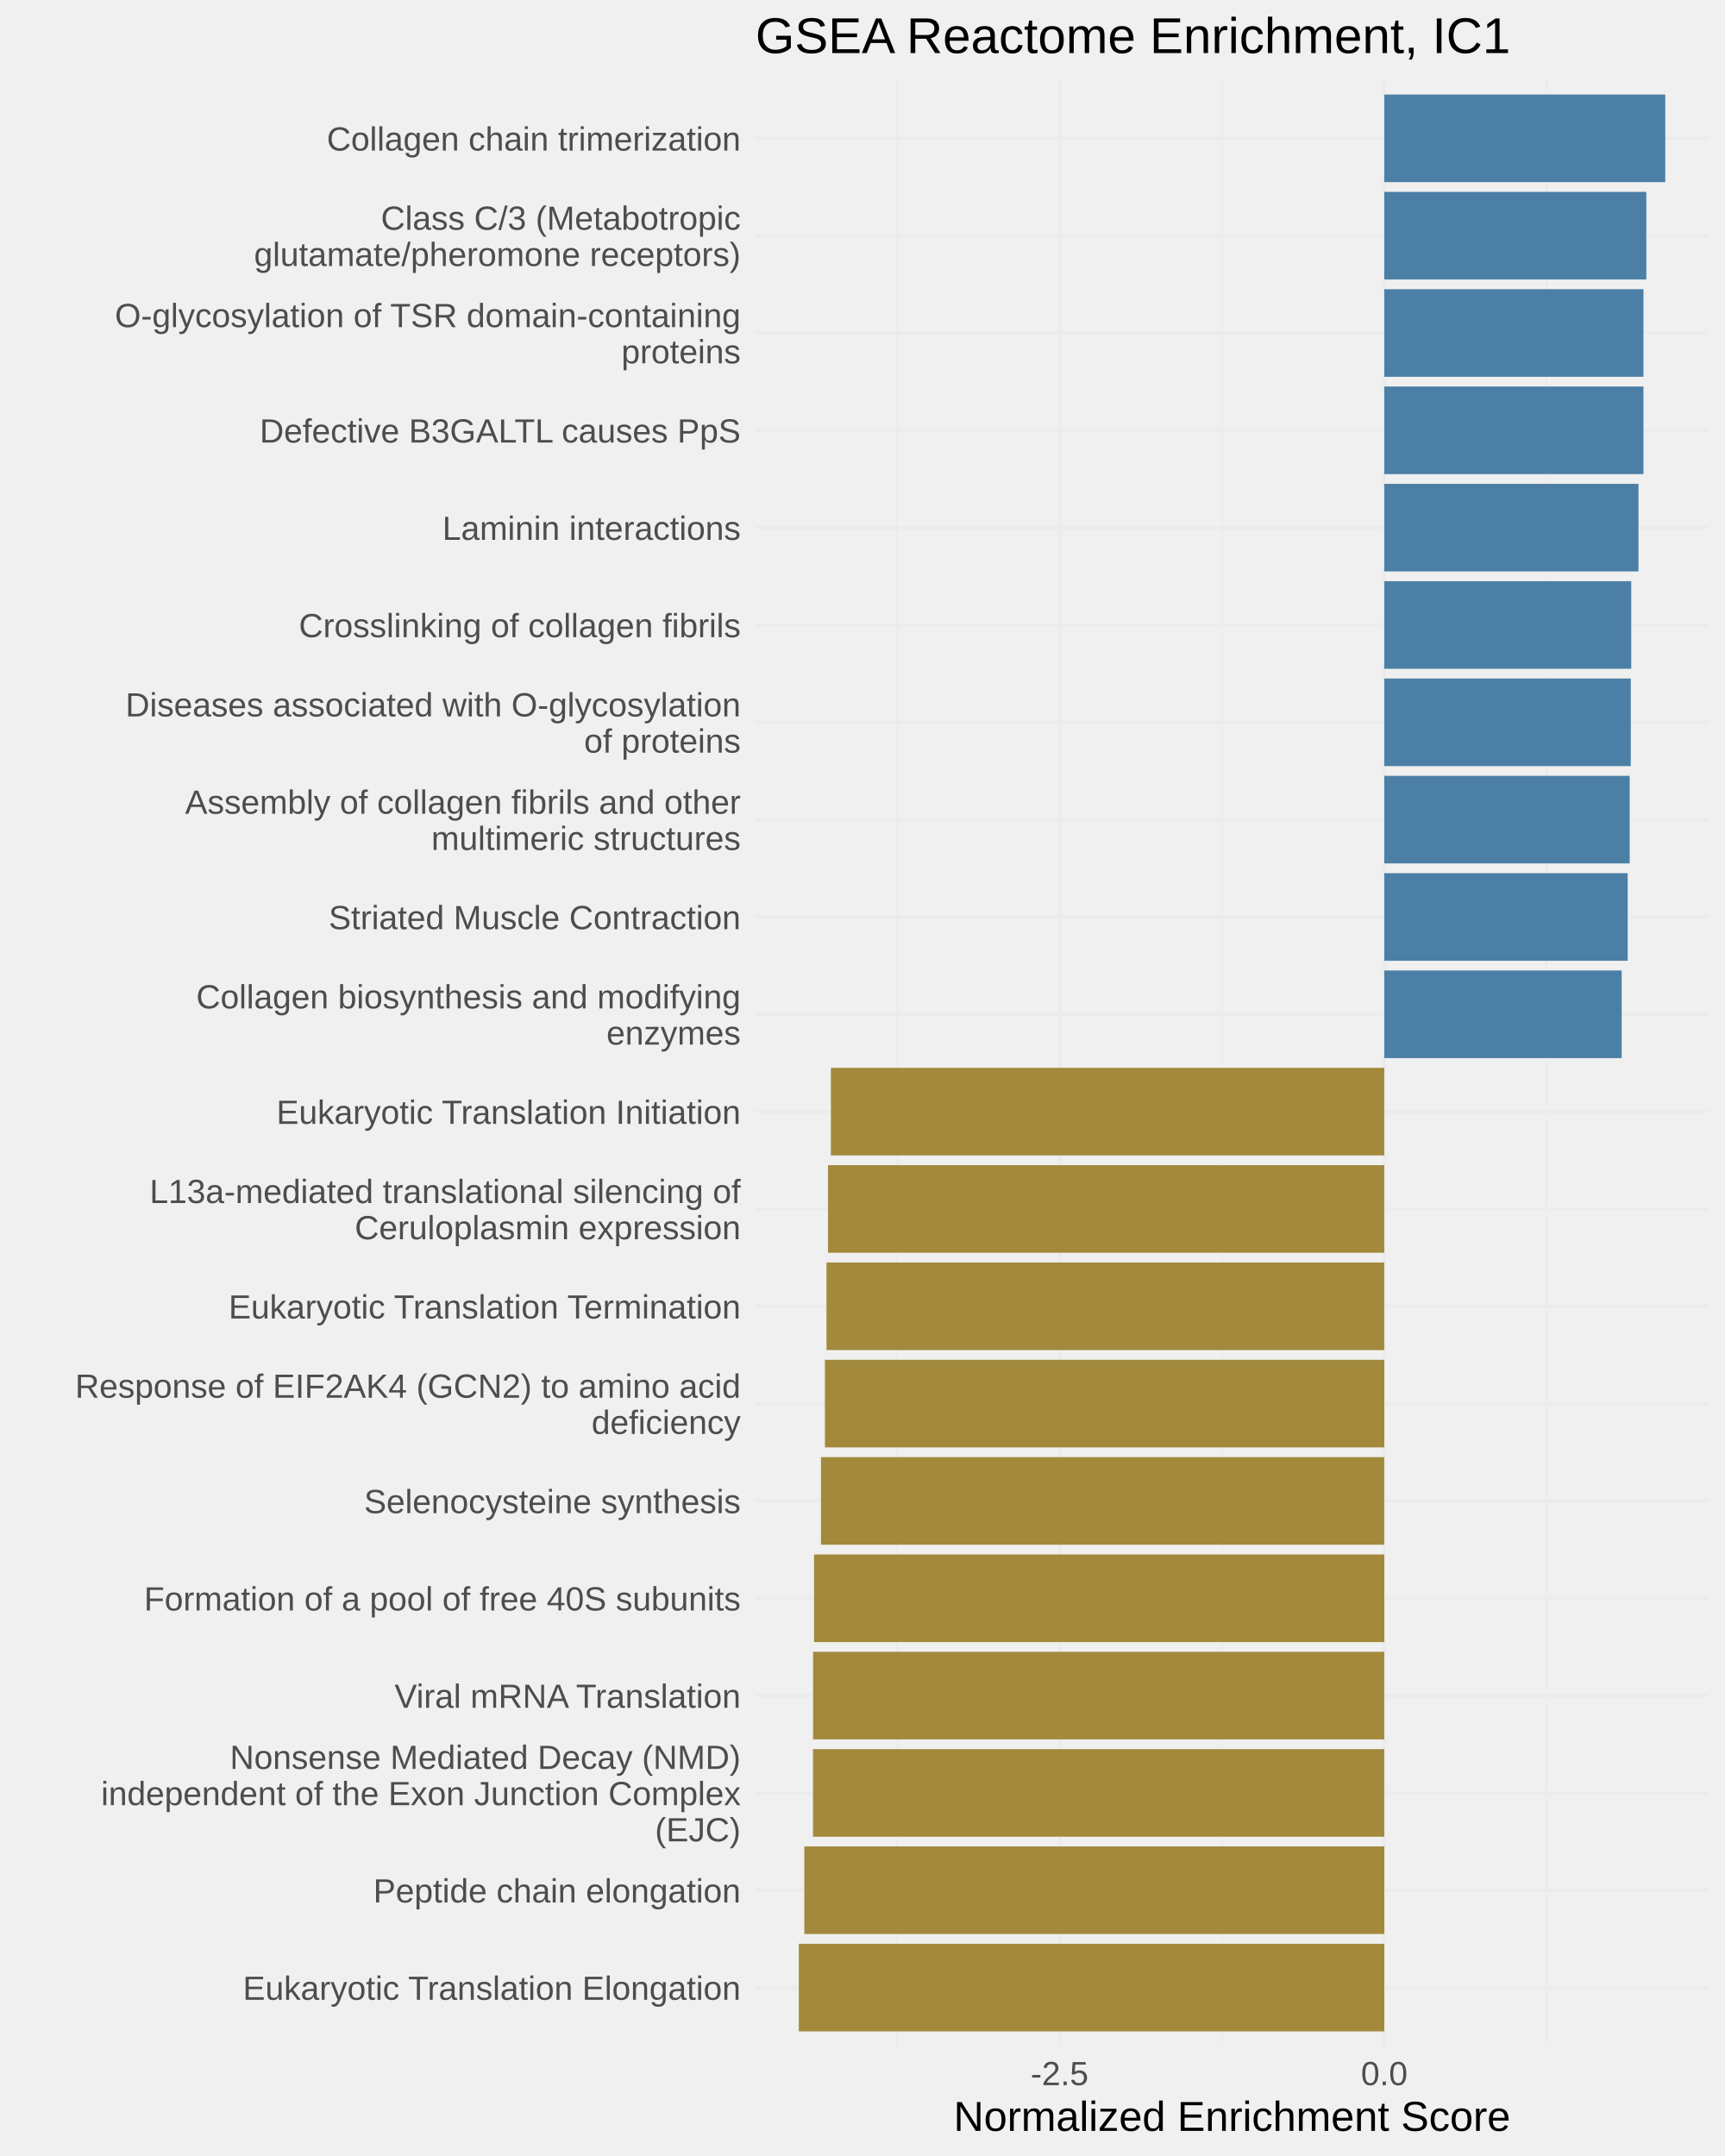
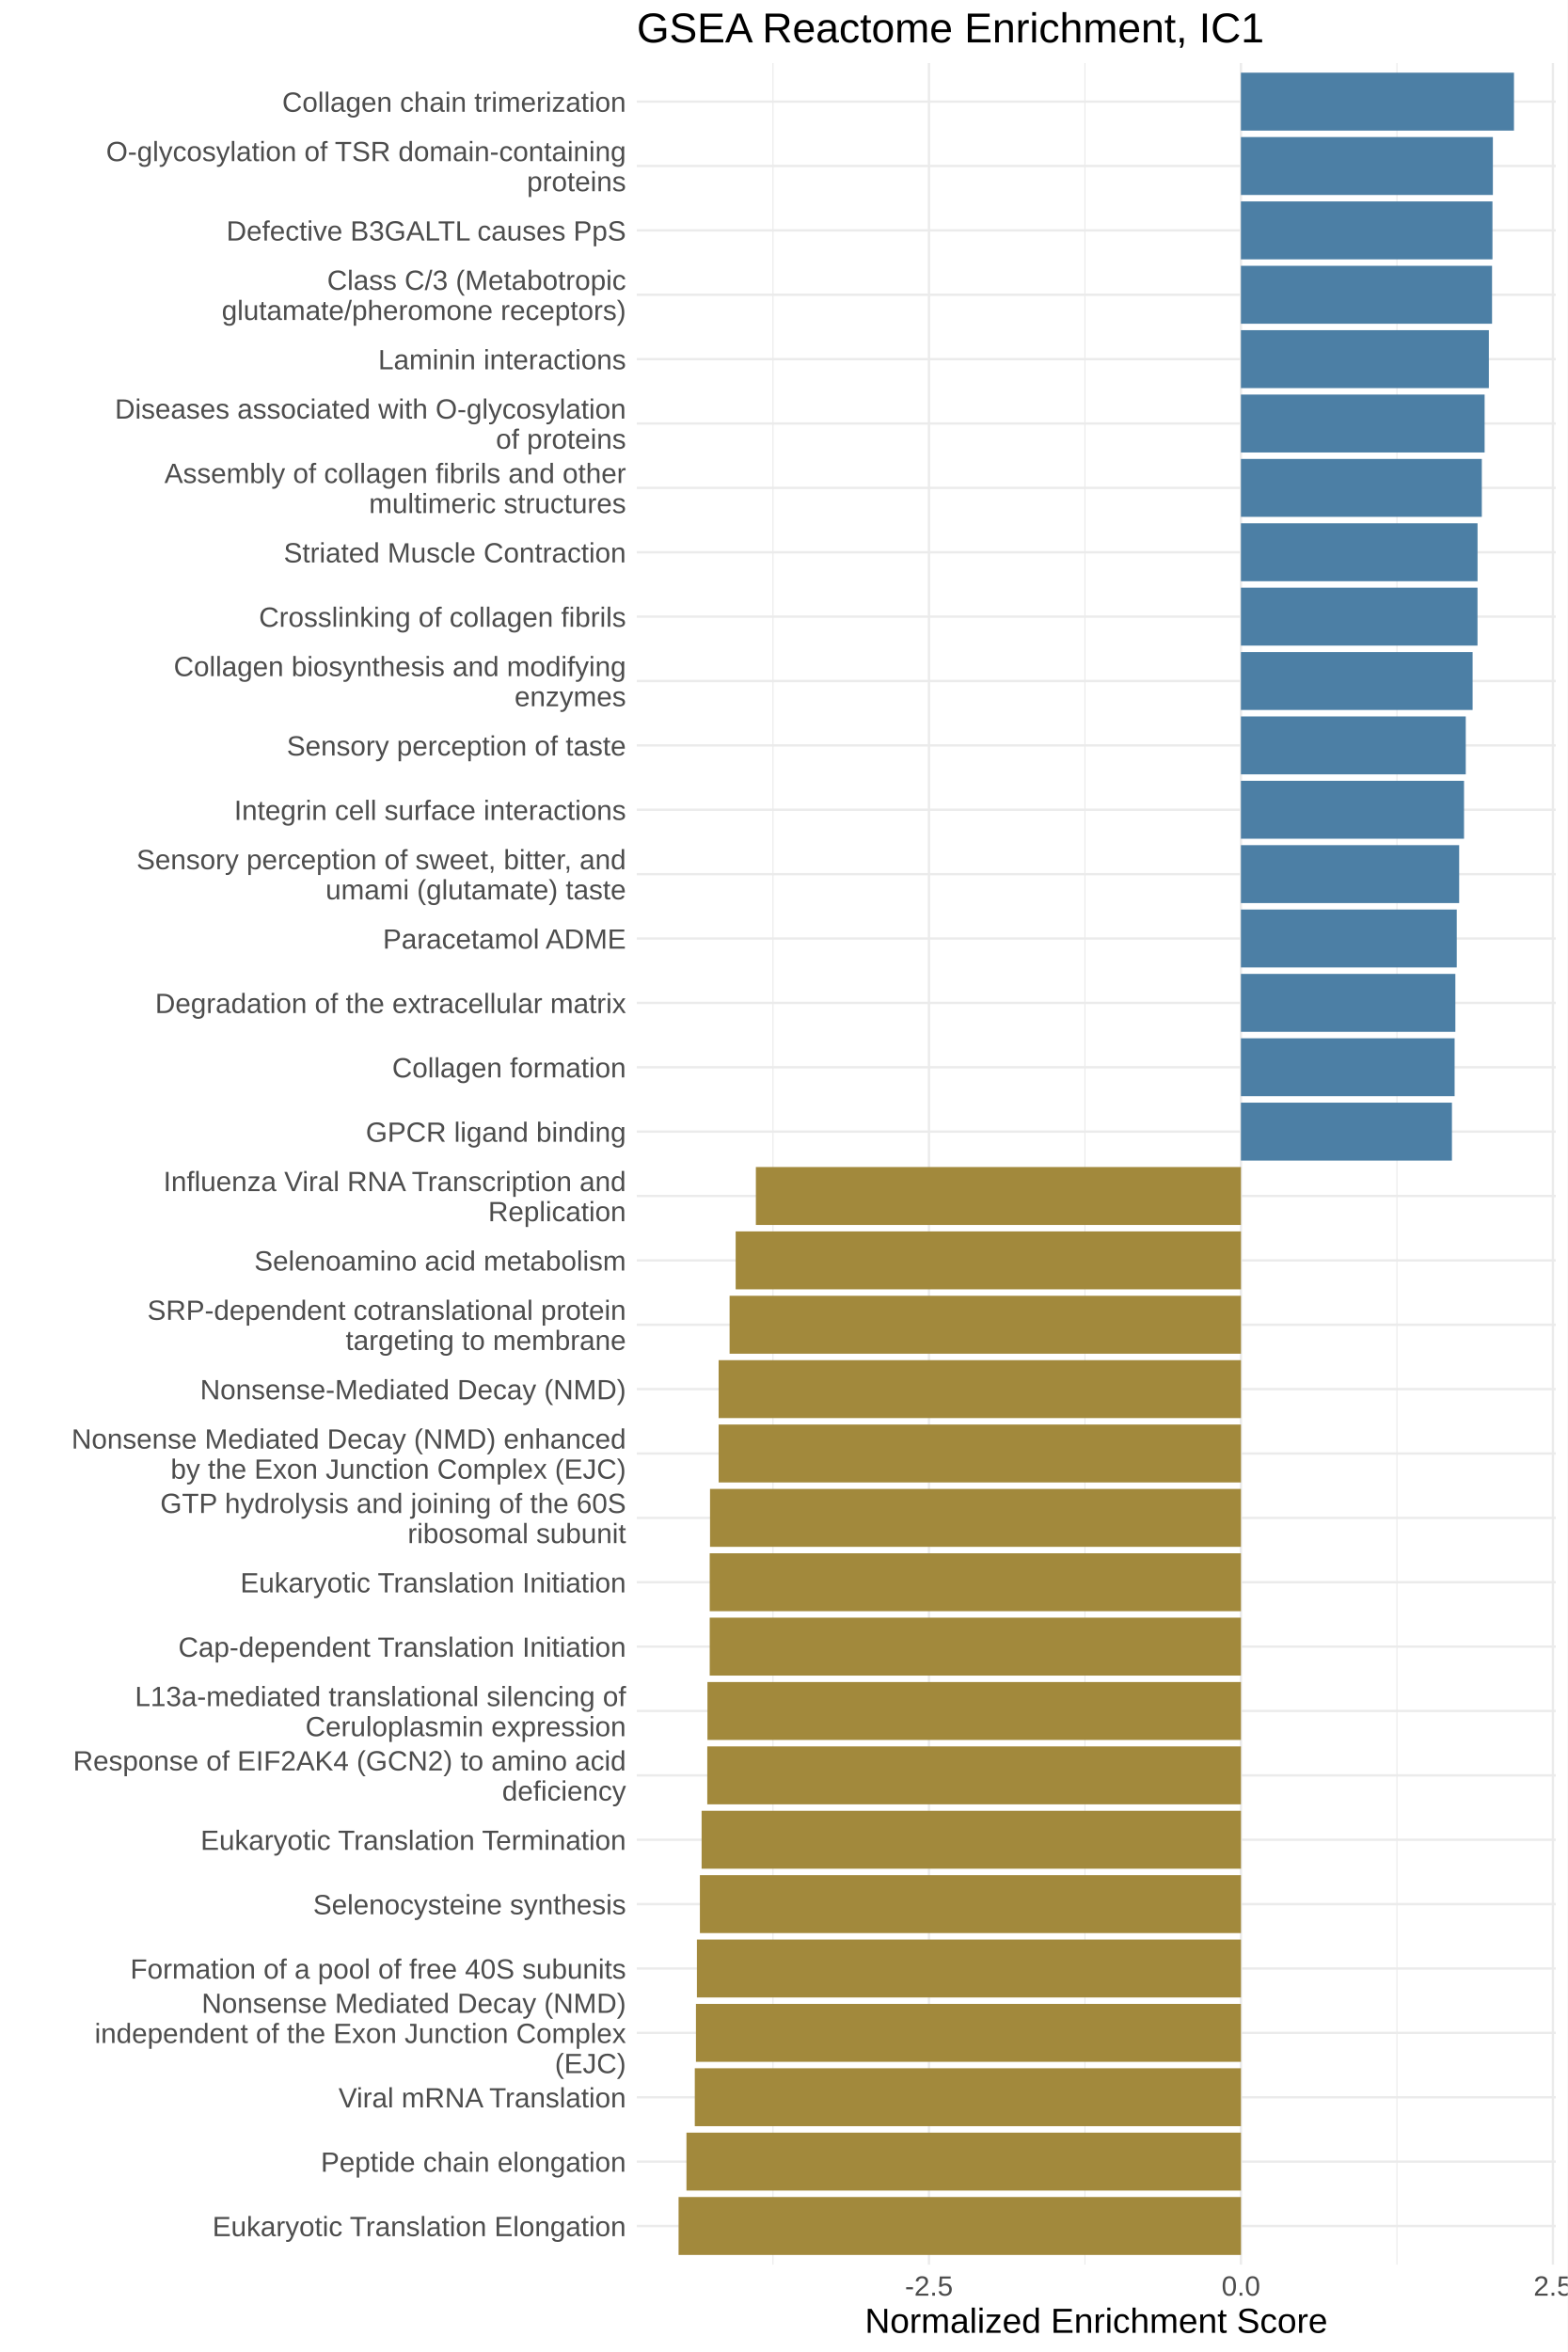
- <svg xmlns="http://www.w3.org/2000/svg" class="svglite" width="576.00pt" height="720.00pt" viewBox="0 0 576.00 720.00">
+ <svg xmlns="http://www.w3.org/2000/svg" class="svglite" width="720.00pt" height="1080.00pt" viewBox="0 0 720.00 1080.00">
  <defs>
    <style type="text/css">
    .svglite line, .svglite polyline, .svglite polygon, .svglite path, .svglite rect, .svglite circle {
      fill: none;
      stroke: #000000;
      stroke-linecap: round;
      stroke-linejoin: round;
      stroke-miterlimit: 10.00;
    }
    .svglite text {
      white-space: pre;
    }
  </style>
  </defs>
-   <rect width="100%" height="100%" style="stroke: none; fill: none;" />
+   <rect width="100%" height="100%" style="stroke: none; fill: #FFFFFF;" />
  <defs>
-     <clipPath id="cpMC4wMHw1NzYuMDB8MC4wMHw3MjAuMDA=">
-       <rect x="0.00" y="0.00" width="576.00" height="720.00" />
+     <clipPath id="cpMC4wMHw3MjAuMDB8MC4wMHwxMDgwLjAw">
+       <rect x="0.00" y="0.00" width="720.00" height="1080.00" />
    </clipPath>
  </defs>
-   <g clip-path="url(#cpMC4wMHw1NzYuMDB8MC4wMHw3MjAuMDA=)">
+   <g clip-path="url(#cpMC4wMHw3MjAuMDB8MC4wMHwxMDgwLjAw)">
</g>
  <defs>
-     <clipPath id="cpMjUyLjI2fDU3MC41MnwyNi43MHw2ODMuMjU=">
-       <rect x="252.26" y="26.70" width="318.26" height="656.56" />
+     <clipPath id="cpMjkyLjQ2fDcxNC41MnwyOC45NHwxMDM5Ljg3">
+       <rect x="292.46" y="28.94" width="422.06" height="1010.93" />
    </clipPath>
  </defs>
-   <g clip-path="url(#cpMjUyLjI2fDU3MC41MnwyNi43MHw2ODMuMjU=)">
-     <polyline points="299.58,683.25 299.58,26.70 " style="stroke-width: 0.53; stroke: #EBEBEB; stroke-linecap: butt;" />
-     <polyline points="408.01,683.25 408.01,26.70 " style="stroke-width: 0.53; stroke: #EBEBEB; stroke-linecap: butt;" />
-     <polyline points="516.44,683.25 516.44,26.70 " style="stroke-width: 0.53; stroke: #EBEBEB; stroke-linecap: butt;" />
-     <polyline points="252.26,663.75 570.52,663.75 " style="stroke-width: 1.07; stroke: #EBEBEB; stroke-linecap: butt;" />
-     <polyline points="252.26,631.25 570.52,631.25 " style="stroke-width: 1.07; stroke: #EBEBEB; stroke-linecap: butt;" />
-     <polyline points="252.26,598.75 570.52,598.75 " style="stroke-width: 1.07; stroke: #EBEBEB; stroke-linecap: butt;" />
-     <polyline points="252.26,566.24 570.52,566.24 " style="stroke-width: 1.07; stroke: #EBEBEB; stroke-linecap: butt;" />
-     <polyline points="252.26,533.74 570.52,533.74 " style="stroke-width: 1.07; stroke: #EBEBEB; stroke-linecap: butt;" />
-     <polyline points="252.26,501.24 570.52,501.24 " style="stroke-width: 1.07; stroke: #EBEBEB; stroke-linecap: butt;" />
-     <polyline points="252.26,468.74 570.52,468.74 " style="stroke-width: 1.07; stroke: #EBEBEB; stroke-linecap: butt;" />
-     <polyline points="252.26,436.23 570.52,436.23 " style="stroke-width: 1.07; stroke: #EBEBEB; stroke-linecap: butt;" />
-     <polyline points="252.26,403.73 570.52,403.73 " style="stroke-width: 1.07; stroke: #EBEBEB; stroke-linecap: butt;" />
-     <polyline points="252.26,371.23 570.52,371.23 " style="stroke-width: 1.07; stroke: #EBEBEB; stroke-linecap: butt;" />
-     <polyline points="252.26,338.73 570.52,338.73 " style="stroke-width: 1.07; stroke: #EBEBEB; stroke-linecap: butt;" />
-     <polyline points="252.26,306.22 570.52,306.22 " style="stroke-width: 1.07; stroke: #EBEBEB; stroke-linecap: butt;" />
-     <polyline points="252.26,273.72 570.52,273.72 " style="stroke-width: 1.07; stroke: #EBEBEB; stroke-linecap: butt;" />
-     <polyline points="252.26,241.22 570.52,241.22 " style="stroke-width: 1.07; stroke: #EBEBEB; stroke-linecap: butt;" />
-     <polyline points="252.26,208.71 570.52,208.71 " style="stroke-width: 1.07; stroke: #EBEBEB; stroke-linecap: butt;" />
-     <polyline points="252.26,176.21 570.52,176.21 " style="stroke-width: 1.07; stroke: #EBEBEB; stroke-linecap: butt;" />
-     <polyline points="252.26,143.71 570.52,143.71 " style="stroke-width: 1.07; stroke: #EBEBEB; stroke-linecap: butt;" />
-     <polyline points="252.26,111.21 570.52,111.21 " style="stroke-width: 1.07; stroke: #EBEBEB; stroke-linecap: butt;" />
-     <polyline points="252.26,78.70 570.52,78.70 " style="stroke-width: 1.07; stroke: #EBEBEB; stroke-linecap: butt;" />
-     <polyline points="252.26,46.20 570.52,46.20 " style="stroke-width: 1.07; stroke: #EBEBEB; stroke-linecap: butt;" />
-     <polyline points="353.80,683.25 353.80,26.70 " style="stroke-width: 1.07; stroke: #EBEBEB; stroke-linecap: butt;" />
-     <polyline points="462.23,683.25 462.23,26.70 " style="stroke-width: 1.07; stroke: #EBEBEB; stroke-linecap: butt;" />
-     <rect x="462.23" y="31.57" width="93.83" height="29.25" style="stroke-width: 1.07; stroke: none; stroke-linecap: butt; stroke-linejoin: miter; fill: #4C7FA5;" />
-     <rect x="462.23" y="64.08" width="87.50" height="29.25" style="stroke-width: 1.07; stroke: none; stroke-linecap: butt; stroke-linejoin: miter; fill: #4C7FA5;" />
-     <rect x="462.23" y="96.58" width="86.54" height="29.25" style="stroke-width: 1.07; stroke: none; stroke-linecap: butt; stroke-linejoin: miter; fill: #4C7FA5;" />
-     <rect x="462.23" y="129.08" width="86.54" height="29.25" style="stroke-width: 1.07; stroke: none; stroke-linecap: butt; stroke-linejoin: miter; fill: #4C7FA5;" />
-     <rect x="462.23" y="161.58" width="84.88" height="29.25" style="stroke-width: 1.07; stroke: none; stroke-linecap: butt; stroke-linejoin: miter; fill: #4C7FA5;" />
-     <rect x="462.23" y="194.09" width="82.46" height="29.25" style="stroke-width: 1.07; stroke: none; stroke-linecap: butt; stroke-linejoin: miter; fill: #4C7FA5;" />
-     <rect x="462.23" y="226.59" width="82.31" height="29.25" style="stroke-width: 1.07; stroke: none; stroke-linecap: butt; stroke-linejoin: miter; fill: #4C7FA5;" />
-     <rect x="462.23" y="259.09" width="81.94" height="29.25" style="stroke-width: 1.07; stroke: none; stroke-linecap: butt; stroke-linejoin: miter; fill: #4C7FA5;" />
-     <rect x="462.23" y="291.60" width="81.28" height="29.25" style="stroke-width: 1.07; stroke: none; stroke-linecap: butt; stroke-linejoin: miter; fill: #4C7FA5;" />
-     <rect x="462.23" y="324.10" width="79.27" height="29.25" style="stroke-width: 1.07; stroke: none; stroke-linecap: butt; stroke-linejoin: miter; fill: #4C7FA5;" />
-     <rect x="266.73" y="649.13" width="195.50" height="29.25" style="stroke-width: 1.07; stroke: none; stroke-linecap: butt; stroke-linejoin: miter; fill: #A2893C;" />
-     <rect x="268.58" y="616.62" width="193.65" height="29.25" style="stroke-width: 1.07; stroke: none; stroke-linecap: butt; stroke-linejoin: miter; fill: #A2893C;" />
-     <rect x="271.47" y="584.12" width="190.75" height="29.25" style="stroke-width: 1.07; stroke: none; stroke-linecap: butt; stroke-linejoin: miter; fill: #A2893C;" />
-     <rect x="271.49" y="551.62" width="190.73" height="29.25" style="stroke-width: 1.07; stroke: none; stroke-linecap: butt; stroke-linejoin: miter; fill: #A2893C;" />
-     <rect x="271.82" y="519.12" width="190.41" height="29.25" style="stroke-width: 1.07; stroke: none; stroke-linecap: butt; stroke-linejoin: miter; fill: #A2893C;" />
-     <rect x="274.13" y="486.61" width="188.09" height="29.25" style="stroke-width: 1.07; stroke: none; stroke-linecap: butt; stroke-linejoin: miter; fill: #A2893C;" />
-     <rect x="275.45" y="454.11" width="186.78" height="29.25" style="stroke-width: 1.07; stroke: none; stroke-linecap: butt; stroke-linejoin: miter; fill: #A2893C;" />
-     <rect x="275.98" y="421.61" width="186.24" height="29.25" style="stroke-width: 1.07; stroke: none; stroke-linecap: butt; stroke-linejoin: miter; fill: #A2893C;" />
-     <rect x="276.49" y="389.10" width="185.73" height="29.25" style="stroke-width: 1.07; stroke: none; stroke-linecap: butt; stroke-linejoin: miter; fill: #A2893C;" />
-     <rect x="277.44" y="356.60" width="184.78" height="29.25" style="stroke-width: 1.07; stroke: none; stroke-linecap: butt; stroke-linejoin: miter; fill: #A2893C;" />
+   <g clip-path="url(#cpMjkyLjQ2fDcxNC41MnwyOC45NHwxMDM5Ljg3)">
+     <polyline points="355.01,1039.87 355.01,28.94 " style="stroke-width: 0.53; stroke: #EBEBEB; stroke-linecap: butt;" />
+     <polyline points="498.29,1039.87 498.29,28.94 " style="stroke-width: 0.53; stroke: #EBEBEB; stroke-linecap: butt;" />
+     <polyline points="641.58,1039.87 641.58,28.94 " style="stroke-width: 0.53; stroke: #EBEBEB; stroke-linecap: butt;" />
+     <polyline points="292.46,1022.14 714.52,1022.14 " style="stroke-width: 1.07; stroke: #EBEBEB; stroke-linecap: butt;" />
+     <polyline points="292.46,992.58 714.52,992.58 " style="stroke-width: 1.07; stroke: #EBEBEB; stroke-linecap: butt;" />
+     <polyline points="292.46,963.02 714.52,963.02 " style="stroke-width: 1.07; stroke: #EBEBEB; stroke-linecap: butt;" />
+     <polyline points="292.46,933.46 714.52,933.46 " style="stroke-width: 1.07; stroke: #EBEBEB; stroke-linecap: butt;" />
+     <polyline points="292.46,903.90 714.52,903.90 " style="stroke-width: 1.07; stroke: #EBEBEB; stroke-linecap: butt;" />
+     <polyline points="292.46,874.34 714.52,874.34 " style="stroke-width: 1.07; stroke: #EBEBEB; stroke-linecap: butt;" />
+     <polyline points="292.46,844.78 714.52,844.78 " style="stroke-width: 1.07; stroke: #EBEBEB; stroke-linecap: butt;" />
+     <polyline points="292.46,815.22 714.52,815.22 " style="stroke-width: 1.07; stroke: #EBEBEB; stroke-linecap: butt;" />
+     <polyline points="292.46,785.66 714.52,785.66 " style="stroke-width: 1.07; stroke: #EBEBEB; stroke-linecap: butt;" />
+     <polyline points="292.46,756.10 714.52,756.10 " style="stroke-width: 1.07; stroke: #EBEBEB; stroke-linecap: butt;" />
+     <polyline points="292.46,726.54 714.52,726.54 " style="stroke-width: 1.07; stroke: #EBEBEB; stroke-linecap: butt;" />
+     <polyline points="292.46,696.98 714.52,696.98 " style="stroke-width: 1.07; stroke: #EBEBEB; stroke-linecap: butt;" />
+     <polyline points="292.46,667.42 714.52,667.42 " style="stroke-width: 1.07; stroke: #EBEBEB; stroke-linecap: butt;" />
+     <polyline points="292.46,637.86 714.52,637.86 " style="stroke-width: 1.07; stroke: #EBEBEB; stroke-linecap: butt;" />
+     <polyline points="292.46,608.30 714.52,608.30 " style="stroke-width: 1.07; stroke: #EBEBEB; stroke-linecap: butt;" />
+     <polyline points="292.46,578.74 714.52,578.74 " style="stroke-width: 1.07; stroke: #EBEBEB; stroke-linecap: butt;" />
+     <polyline points="292.46,549.18 714.52,549.18 " style="stroke-width: 1.07; stroke: #EBEBEB; stroke-linecap: butt;" />
+     <polyline points="292.46,519.62 714.52,519.62 " style="stroke-width: 1.07; stroke: #EBEBEB; stroke-linecap: butt;" />
+     <polyline points="292.46,490.06 714.52,490.06 " style="stroke-width: 1.07; stroke: #EBEBEB; stroke-linecap: butt;" />
+     <polyline points="292.46,460.51 714.52,460.51 " style="stroke-width: 1.07; stroke: #EBEBEB; stroke-linecap: butt;" />
+     <polyline points="292.46,430.95 714.52,430.95 " style="stroke-width: 1.07; stroke: #EBEBEB; stroke-linecap: butt;" />
+     <polyline points="292.46,401.39 714.52,401.39 " style="stroke-width: 1.07; stroke: #EBEBEB; stroke-linecap: butt;" />
+     <polyline points="292.46,371.83 714.52,371.83 " style="stroke-width: 1.07; stroke: #EBEBEB; stroke-linecap: butt;" />
+     <polyline points="292.46,342.27 714.52,342.27 " style="stroke-width: 1.07; stroke: #EBEBEB; stroke-linecap: butt;" />
+     <polyline points="292.46,312.71 714.52,312.71 " style="stroke-width: 1.07; stroke: #EBEBEB; stroke-linecap: butt;" />
+     <polyline points="292.46,283.15 714.52,283.15 " style="stroke-width: 1.07; stroke: #EBEBEB; stroke-linecap: butt;" />
+     <polyline points="292.46,253.59 714.52,253.59 " style="stroke-width: 1.07; stroke: #EBEBEB; stroke-linecap: butt;" />
+     <polyline points="292.46,224.03 714.52,224.03 " style="stroke-width: 1.07; stroke: #EBEBEB; stroke-linecap: butt;" />
+     <polyline points="292.46,194.47 714.52,194.47 " style="stroke-width: 1.07; stroke: #EBEBEB; stroke-linecap: butt;" />
+     <polyline points="292.46,164.91 714.52,164.91 " style="stroke-width: 1.07; stroke: #EBEBEB; stroke-linecap: butt;" />
+     <polyline points="292.46,135.35 714.52,135.35 " style="stroke-width: 1.07; stroke: #EBEBEB; stroke-linecap: butt;" />
+     <polyline points="292.46,105.79 714.52,105.79 " style="stroke-width: 1.07; stroke: #EBEBEB; stroke-linecap: butt;" />
+     <polyline points="292.46,76.23 714.52,76.23 " style="stroke-width: 1.07; stroke: #EBEBEB; stroke-linecap: butt;" />
+     <polyline points="292.46,46.67 714.52,46.67 " style="stroke-width: 1.07; stroke: #EBEBEB; stroke-linecap: butt;" />
+     <polyline points="426.65,1039.87 426.65,28.94 " style="stroke-width: 1.07; stroke: #EBEBEB; stroke-linecap: butt;" />
+     <polyline points="569.93,1039.87 569.93,28.94 " style="stroke-width: 1.07; stroke: #EBEBEB; stroke-linecap: butt;" />
+     <polyline points="713.22,1039.87 713.22,28.94 " style="stroke-width: 1.07; stroke: #EBEBEB; stroke-linecap: butt;" />
+     <rect x="569.93" y="33.37" width="125.40" height="26.60" style="stroke-width: 1.07; stroke: none; stroke-linecap: butt; stroke-linejoin: miter; fill: #4C7FA5;" />
+     <rect x="569.93" y="62.93" width="115.71" height="26.60" style="stroke-width: 1.07; stroke: none; stroke-linecap: butt; stroke-linejoin: miter; fill: #4C7FA5;" />
+     <rect x="569.93" y="92.49" width="115.52" height="26.60" style="stroke-width: 1.07; stroke: none; stroke-linecap: butt; stroke-linejoin: miter; fill: #4C7FA5;" />
+     <rect x="569.93" y="122.05" width="115.33" height="26.60" style="stroke-width: 1.07; stroke: none; stroke-linecap: butt; stroke-linejoin: miter; fill: #4C7FA5;" />
+     <rect x="569.93" y="151.61" width="113.87" height="26.60" style="stroke-width: 1.07; stroke: none; stroke-linecap: butt; stroke-linejoin: miter; fill: #4C7FA5;" />
+     <rect x="569.93" y="181.17" width="111.92" height="26.60" style="stroke-width: 1.07; stroke: none; stroke-linecap: butt; stroke-linejoin: miter; fill: #4C7FA5;" />
+     <rect x="569.93" y="210.73" width="110.63" height="26.60" style="stroke-width: 1.07; stroke: none; stroke-linecap: butt; stroke-linejoin: miter; fill: #4C7FA5;" />
+     <rect x="569.93" y="240.29" width="108.67" height="26.60" style="stroke-width: 1.07; stroke: none; stroke-linecap: butt; stroke-linejoin: miter; fill: #4C7FA5;" />
+     <rect x="569.93" y="269.85" width="108.65" height="26.60" style="stroke-width: 1.07; stroke: none; stroke-linecap: butt; stroke-linejoin: miter; fill: #4C7FA5;" />
+     <rect x="569.93" y="299.41" width="106.40" height="26.60" style="stroke-width: 1.07; stroke: none; stroke-linecap: butt; stroke-linejoin: miter; fill: #4C7FA5;" />
+     <rect x="569.93" y="328.97" width="103.26" height="26.60" style="stroke-width: 1.07; stroke: none; stroke-linecap: butt; stroke-linejoin: miter; fill: #4C7FA5;" />
+     <rect x="569.93" y="358.53" width="102.46" height="26.60" style="stroke-width: 1.07; stroke: none; stroke-linecap: butt; stroke-linejoin: miter; fill: #4C7FA5;" />
+     <rect x="569.93" y="388.08" width="100.23" height="26.60" style="stroke-width: 1.07; stroke: none; stroke-linecap: butt; stroke-linejoin: miter; fill: #4C7FA5;" />
+     <rect x="569.93" y="417.64" width="99.12" height="26.60" style="stroke-width: 1.07; stroke: none; stroke-linecap: butt; stroke-linejoin: miter; fill: #4C7FA5;" />
+     <rect x="569.93" y="447.20" width="98.48" height="26.60" style="stroke-width: 1.07; stroke: none; stroke-linecap: butt; stroke-linejoin: miter; fill: #4C7FA5;" />
+     <rect x="569.93" y="476.76" width="98.14" height="26.60" style="stroke-width: 1.07; stroke: none; stroke-linecap: butt; stroke-linejoin: miter; fill: #4C7FA5;" />
+     <rect x="569.93" y="506.32" width="96.91" height="26.60" style="stroke-width: 1.07; stroke: none; stroke-linecap: butt; stroke-linejoin: miter; fill: #4C7FA5;" />
+     <rect x="311.65" y="1008.83" width="258.29" height="26.60" style="stroke-width: 1.07; stroke: none; stroke-linecap: butt; stroke-linejoin: miter; fill: #A2893C;" />
+     <rect x="315.27" y="979.27" width="254.67" height="26.60" style="stroke-width: 1.07; stroke: none; stroke-linecap: butt; stroke-linejoin: miter; fill: #A2893C;" />
+     <rect x="319.10" y="949.71" width="250.83" height="26.60" style="stroke-width: 1.07; stroke: none; stroke-linecap: butt; stroke-linejoin: miter; fill: #A2893C;" />
+     <rect x="319.63" y="920.16" width="250.30" height="26.60" style="stroke-width: 1.07; stroke: none; stroke-linecap: butt; stroke-linejoin: miter; fill: #A2893C;" />
+     <rect x="320.07" y="890.60" width="249.87" height="26.60" style="stroke-width: 1.07; stroke: none; stroke-linecap: butt; stroke-linejoin: miter; fill: #A2893C;" />
+     <rect x="321.44" y="861.04" width="248.50" height="26.60" style="stroke-width: 1.07; stroke: none; stroke-linecap: butt; stroke-linejoin: miter; fill: #A2893C;" />
+     <rect x="322.23" y="831.48" width="247.71" height="26.60" style="stroke-width: 1.07; stroke: none; stroke-linecap: butt; stroke-linejoin: miter; fill: #A2893C;" />
+     <rect x="324.83" y="801.92" width="245.10" height="26.60" style="stroke-width: 1.07; stroke: none; stroke-linecap: butt; stroke-linejoin: miter; fill: #A2893C;" />
+     <rect x="324.91" y="772.36" width="245.02" height="26.60" style="stroke-width: 1.07; stroke: none; stroke-linecap: butt; stroke-linejoin: miter; fill: #A2893C;" />
+     <rect x="325.95" y="713.24" width="243.98" height="26.60" style="stroke-width: 1.07; stroke: none; stroke-linecap: butt; stroke-linejoin: miter; fill: #A2893C;" />
+     <rect x="325.95" y="742.80" width="243.98" height="26.60" style="stroke-width: 1.07; stroke: none; stroke-linecap: butt; stroke-linejoin: miter; fill: #A2893C;" />
+     <rect x="326.10" y="683.68" width="243.83" height="26.60" style="stroke-width: 1.07; stroke: none; stroke-linecap: butt; stroke-linejoin: miter; fill: #A2893C;" />
+     <rect x="330.05" y="624.56" width="239.89" height="26.60" style="stroke-width: 1.07; stroke: none; stroke-linecap: butt; stroke-linejoin: miter; fill: #A2893C;" />
+     <rect x="330.05" y="654.12" width="239.89" height="26.60" style="stroke-width: 1.07; stroke: none; stroke-linecap: butt; stroke-linejoin: miter; fill: #A2893C;" />
+     <rect x="335.08" y="595.00" width="234.86" height="26.60" style="stroke-width: 1.07; stroke: none; stroke-linecap: butt; stroke-linejoin: miter; fill: #A2893C;" />
+     <rect x="337.87" y="565.44" width="232.07" height="26.60" style="stroke-width: 1.07; stroke: none; stroke-linecap: butt; stroke-linejoin: miter; fill: #A2893C;" />
+     <rect x="347.15" y="535.88" width="222.78" height="26.60" style="stroke-width: 1.07; stroke: none; stroke-linecap: butt; stroke-linejoin: miter; fill: #A2893C;" />
  </g>
-   <g clip-path="url(#cpMC4wMHw1NzYuMDB8MC4wMHw3MjAuMDA=)">
-     <text x="247.33" y="667.83" text-anchor="end" style="font-size: 11.20px;fill: #4D4D4D; font-family: &quot;Arimo&quot;;" textLength="186.61px" lengthAdjust="spacingAndGlyphs">Eukaryotic Translation Elongation</text>
-     <text x="247.33" y="635.33" text-anchor="end" style="font-size: 11.20px;fill: #4D4D4D; font-family: &quot;Arimo&quot;;" textLength="138.54px" lengthAdjust="spacingAndGlyphs">Peptide chain elongation</text>
-     <text x="247.33" y="590.73" text-anchor="end" style="font-size: 11.20px;fill: #4D4D4D; font-family: &quot;Arimo&quot;;" textLength="187.96px" lengthAdjust="spacingAndGlyphs">Nonsense Mediated Decay (NMD)</text>
-     <text x="247.33" y="602.83" text-anchor="end" style="font-size: 11.20px;fill: #4D4D4D; font-family: &quot;Arimo&quot;;" textLength="239.08px" lengthAdjust="spacingAndGlyphs">independent of the Exon Junction Complex</text>
-     <text x="247.33" y="614.92" text-anchor="end" style="font-size: 11.20px;fill: #4D4D4D; font-family: &quot;Arimo&quot;;" textLength="26.91px" lengthAdjust="spacingAndGlyphs">(EJC)</text>
-     <text x="247.33" y="570.32" text-anchor="end" style="font-size: 11.20px;fill: #4D4D4D; font-family: &quot;Arimo&quot;;" textLength="127.86px" lengthAdjust="spacingAndGlyphs">Viral mRNA Translation</text>
-     <text x="247.33" y="537.82" text-anchor="end" style="font-size: 11.20px;fill: #4D4D4D; font-family: &quot;Arimo&quot;;" textLength="224.65px" lengthAdjust="spacingAndGlyphs">Formation of a pool of free 40S subunits</text>
-     <text x="247.33" y="505.32" text-anchor="end" style="font-size: 11.20px;fill: #4D4D4D; font-family: &quot;Arimo&quot;;" textLength="141.11px" lengthAdjust="spacingAndGlyphs">Selenocysteine synthesis</text>
-     <text x="247.33" y="466.77" text-anchor="end" style="font-size: 11.20px;fill: #4D4D4D; font-family: &quot;Arimo&quot;;" textLength="241.85px" lengthAdjust="spacingAndGlyphs">Response of EIF2AK4 (GCN2) to amino acid</text>
-     <text x="247.33" y="478.86" text-anchor="end" style="font-size: 11.20px;fill: #4D4D4D; font-family: &quot;Arimo&quot;;" textLength="57.04px" lengthAdjust="spacingAndGlyphs">deficiency</text>
-     <text x="247.33" y="440.31" text-anchor="end" style="font-size: 11.20px;fill: #4D4D4D; font-family: &quot;Arimo&quot;;" textLength="192.72px" lengthAdjust="spacingAndGlyphs">Eukaryotic Translation Termination</text>
-     <text x="247.33" y="401.76" text-anchor="end" style="font-size: 11.20px;fill: #4D4D4D; font-family: &quot;Arimo&quot;;" textLength="225.65px" lengthAdjust="spacingAndGlyphs">L13a-mediated translational silencing of</text>
-     <text x="247.33" y="413.86" text-anchor="end" style="font-size: 11.20px;fill: #4D4D4D; font-family: &quot;Arimo&quot;;" textLength="144.27px" lengthAdjust="spacingAndGlyphs">Ceruloplasmin expression</text>
-     <text x="247.33" y="375.31" text-anchor="end" style="font-size: 11.20px;fill: #4D4D4D; font-family: &quot;Arimo&quot;;" textLength="176.39px" lengthAdjust="spacingAndGlyphs">Eukaryotic Translation Initiation</text>
-     <text x="247.33" y="336.76" text-anchor="end" style="font-size: 11.20px;fill: #4D4D4D; font-family: &quot;Arimo&quot;;" textLength="205.89px" lengthAdjust="spacingAndGlyphs">Collagen biosynthesis and modifying</text>
-     <text x="247.33" y="348.85" text-anchor="end" style="font-size: 11.20px;fill: #4D4D4D; font-family: &quot;Arimo&quot;;" textLength="50.09px" lengthAdjust="spacingAndGlyphs">enzymes</text>
-     <text x="247.33" y="310.30" text-anchor="end" style="font-size: 11.20px;fill: #4D4D4D; font-family: &quot;Arimo&quot;;" textLength="155.43px" lengthAdjust="spacingAndGlyphs">Striated Muscle Contraction</text>
-     <text x="247.33" y="271.75" text-anchor="end" style="font-size: 11.20px;fill: #4D4D4D; font-family: &quot;Arimo&quot;;" textLength="211.31px" lengthAdjust="spacingAndGlyphs">Assembly of collagen fibrils and other</text>
-     <text x="247.33" y="283.85" text-anchor="end" style="font-size: 11.20px;fill: #4D4D4D; font-family: &quot;Arimo&quot;;" textLength="120.41px" lengthAdjust="spacingAndGlyphs">multimeric structures</text>
-     <text x="247.33" y="239.25" text-anchor="end" style="font-size: 11.20px;fill: #4D4D4D; font-family: &quot;Arimo&quot;;" textLength="230.94px" lengthAdjust="spacingAndGlyphs">Diseases associated with O-glycosylation</text>
-     <text x="247.33" y="251.34" text-anchor="end" style="font-size: 11.20px;fill: #4D4D4D; font-family: &quot;Arimo&quot;;" textLength="59.95px" lengthAdjust="spacingAndGlyphs">of proteins</text>
-     <text x="247.33" y="212.79" text-anchor="end" style="font-size: 11.20px;fill: #4D4D4D; font-family: &quot;Arimo&quot;;" textLength="167.18px" lengthAdjust="spacingAndGlyphs">Crosslinking of collagen fibrils</text>
-     <text x="247.33" y="180.29" text-anchor="end" style="font-size: 11.20px;fill: #4D4D4D; font-family: &quot;Arimo&quot;;" textLength="114.29px" lengthAdjust="spacingAndGlyphs">Laminin interactions</text>
-     <text x="247.33" y="147.79" text-anchor="end" style="font-size: 11.20px;fill: #4D4D4D; font-family: &quot;Arimo&quot;;" textLength="172.61px" lengthAdjust="spacingAndGlyphs">Defective B3GALTL causes PpS</text>
-     <text x="247.33" y="109.24" text-anchor="end" style="font-size: 11.20px;fill: #4D4D4D; font-family: &quot;Arimo&quot;;" textLength="234.78px" lengthAdjust="spacingAndGlyphs">O-glycosylation of TSR domain-containing</text>
-     <text x="247.33" y="121.33" text-anchor="end" style="font-size: 11.20px;fill: #4D4D4D; font-family: &quot;Arimo&quot;;" textLength="45.60px" lengthAdjust="spacingAndGlyphs">proteins</text>
-     <text x="247.33" y="76.73" text-anchor="end" style="font-size: 11.20px;fill: #4D4D4D; font-family: &quot;Arimo&quot;;" textLength="133.29px" lengthAdjust="spacingAndGlyphs">Class C/3 (Metabotropic</text>
-     <text x="247.33" y="88.83" text-anchor="end" style="font-size: 11.20px;fill: #4D4D4D; font-family: &quot;Arimo&quot;;" textLength="186.29px" lengthAdjust="spacingAndGlyphs">glutamate/pheromone receptors)</text>
-     <text x="247.33" y="50.28" text-anchor="end" style="font-size: 11.20px;fill: #4D4D4D; font-family: &quot;Arimo&quot;;" textLength="157.98px" lengthAdjust="spacingAndGlyphs">Collagen chain trimerization</text>
-     <text x="353.80" y="696.34" text-anchor="middle" style="font-size: 11.20px;fill: #4D4D4D; font-family: &quot;Arimo&quot;;" textLength="21.84px" lengthAdjust="spacingAndGlyphs">-2.5</text>
-     <text x="462.23" y="696.34" text-anchor="middle" style="font-size: 11.20px;fill: #4D4D4D; font-family: &quot;Arimo&quot;;" textLength="17.80px" lengthAdjust="spacingAndGlyphs">0.0</text>
-     <text x="411.39" y="711.61" text-anchor="middle" style="font-size: 14.00px; font-family: &quot;Arimo&quot;;" textLength="207.99px" lengthAdjust="spacingAndGlyphs">Normalized Enrichment Score</text>
-     <text x="252.26" y="17.73" style="font-size: 16.80px; font-family: &quot;Arimo&quot;;" textLength="275.52px" lengthAdjust="spacingAndGlyphs">GSEA Reactome Enrichment, IC1</text>
+   <g clip-path="url(#cpMC4wMHw3MjAuMDB8MC4wMHwxMDgwLjAw)">
+     <text x="287.53" y="1026.80" text-anchor="end" style="font-size: 12.80px;fill: #4D4D4D; font-family: &quot;Arimo&quot;;" textLength="213.39px" lengthAdjust="spacingAndGlyphs">Eukaryotic Translation Elongation</text>
+     <text x="287.53" y="997.24" text-anchor="end" style="font-size: 12.80px;fill: #4D4D4D; font-family: &quot;Arimo&quot;;" textLength="158.44px" lengthAdjust="spacingAndGlyphs">Peptide chain elongation</text>
+     <text x="287.53" y="967.68" text-anchor="end" style="font-size: 12.80px;fill: #4D4D4D; font-family: &quot;Arimo&quot;;" textLength="146.22px" lengthAdjust="spacingAndGlyphs">Viral mRNA Translation</text>
+     <text x="287.53" y="924.29" text-anchor="end" style="font-size: 12.80px;fill: #4D4D4D; font-family: &quot;Arimo&quot;;" textLength="214.93px" lengthAdjust="spacingAndGlyphs">Nonsense Mediated Decay (NMD)</text>
+     <text x="287.53" y="938.12" text-anchor="end" style="font-size: 12.80px;fill: #4D4D4D; font-family: &quot;Arimo&quot;;" textLength="273.39px" lengthAdjust="spacingAndGlyphs">independent of the Exon Junction Complex</text>
+     <text x="287.53" y="951.94" text-anchor="end" style="font-size: 12.80px;fill: #4D4D4D; font-family: &quot;Arimo&quot;;" textLength="30.77px" lengthAdjust="spacingAndGlyphs">(EJC)</text>
+     <text x="287.53" y="908.56" text-anchor="end" style="font-size: 12.80px;fill: #4D4D4D; font-family: &quot;Arimo&quot;;" textLength="256.89px" lengthAdjust="spacingAndGlyphs">Formation of a pool of free 40S subunits</text>
+     <text x="287.53" y="879.00" text-anchor="end" style="font-size: 12.80px;fill: #4D4D4D; font-family: &quot;Arimo&quot;;" textLength="161.35px" lengthAdjust="spacingAndGlyphs">Selenocysteine synthesis</text>
+     <text x="287.53" y="849.44" text-anchor="end" style="font-size: 12.80px;fill: #4D4D4D; font-family: &quot;Arimo&quot;;" textLength="220.37px" lengthAdjust="spacingAndGlyphs">Eukaryotic Translation Termination</text>
+     <text x="287.53" y="812.97" text-anchor="end" style="font-size: 12.80px;fill: #4D4D4D; font-family: &quot;Arimo&quot;;" textLength="276.57px" lengthAdjust="spacingAndGlyphs">Response of EIF2AK4 (GCN2) to amino acid</text>
+     <text x="287.53" y="826.79" text-anchor="end" style="font-size: 12.80px;fill: #4D4D4D; font-family: &quot;Arimo&quot;;" textLength="65.23px" lengthAdjust="spacingAndGlyphs">deficiency</text>
+     <text x="287.53" y="783.41" text-anchor="end" style="font-size: 12.80px;fill: #4D4D4D; font-family: &quot;Arimo&quot;;" textLength="258.05px" lengthAdjust="spacingAndGlyphs">L13a-mediated translational silencing of</text>
+     <text x="287.53" y="797.23" text-anchor="end" style="font-size: 12.80px;fill: #4D4D4D; font-family: &quot;Arimo&quot;;" textLength="164.96px" lengthAdjust="spacingAndGlyphs">Ceruloplasmin expression</text>
+     <text x="287.53" y="760.76" text-anchor="end" style="font-size: 12.80px;fill: #4D4D4D; font-family: &quot;Arimo&quot;;" textLength="232.93px" lengthAdjust="spacingAndGlyphs">Cap-dependent Translation Initiation</text>
+     <text x="287.53" y="731.20" text-anchor="end" style="font-size: 12.80px;fill: #4D4D4D; font-family: &quot;Arimo&quot;;" textLength="201.71px" lengthAdjust="spacingAndGlyphs">Eukaryotic Translation Initiation</text>
+     <text x="287.53" y="694.73" text-anchor="end" style="font-size: 12.80px;fill: #4D4D4D; font-family: &quot;Arimo&quot;;" textLength="238.67px" lengthAdjust="spacingAndGlyphs">GTP hydrolysis and joining of the 60S</text>
+     <text x="287.53" y="708.56" text-anchor="end" style="font-size: 12.80px;fill: #4D4D4D; font-family: &quot;Arimo&quot;;" textLength="114.88px" lengthAdjust="spacingAndGlyphs">ribosomal subunit</text>
+     <text x="287.53" y="665.17" text-anchor="end" style="font-size: 12.80px;fill: #4D4D4D; font-family: &quot;Arimo&quot;;" textLength="282.05px" lengthAdjust="spacingAndGlyphs">Nonsense Mediated Decay (NMD) enhanced</text>
+     <text x="287.53" y="679.00" text-anchor="end" style="font-size: 12.80px;fill: #4D4D4D; font-family: &quot;Arimo&quot;;" textLength="226.66px" lengthAdjust="spacingAndGlyphs">by the Exon Junction Complex (EJC)</text>
+     <text x="287.53" y="642.52" text-anchor="end" style="font-size: 12.80px;fill: #4D4D4D; font-family: &quot;Arimo&quot;;" textLength="215.47px" lengthAdjust="spacingAndGlyphs">Nonsense-Mediated Decay (NMD)</text>
+     <text x="287.53" y="606.05" text-anchor="end" style="font-size: 12.80px;fill: #4D4D4D; font-family: &quot;Arimo&quot;;" textLength="246.95px" lengthAdjust="spacingAndGlyphs">SRP-dependent cotranslational protein</text>
+     <text x="287.53" y="619.88" text-anchor="end" style="font-size: 12.80px;fill: #4D4D4D; font-family: &quot;Arimo&quot;;" textLength="149.67px" lengthAdjust="spacingAndGlyphs">targeting to membrane</text>
+     <text x="287.53" y="583.41" text-anchor="end" style="font-size: 12.80px;fill: #4D4D4D; font-family: &quot;Arimo&quot;;" textLength="193.22px" lengthAdjust="spacingAndGlyphs">Selenoamino acid metabolism</text>
+     <text x="287.53" y="546.93" text-anchor="end" style="font-size: 12.80px;fill: #4D4D4D; font-family: &quot;Arimo&quot;;" textLength="237.13px" lengthAdjust="spacingAndGlyphs">Influenza Viral RNA Transcription and</text>
+     <text x="287.53" y="560.76" text-anchor="end" style="font-size: 12.80px;fill: #4D4D4D; font-family: &quot;Arimo&quot;;" textLength="70.80px" lengthAdjust="spacingAndGlyphs">Replication</text>
+     <text x="287.53" y="524.29" text-anchor="end" style="font-size: 12.80px;fill: #4D4D4D; font-family: &quot;Arimo&quot;;" textLength="130.59px" lengthAdjust="spacingAndGlyphs">GPCR ligand binding</text>
+     <text x="287.53" y="494.73" text-anchor="end" style="font-size: 12.80px;fill: #4D4D4D; font-family: &quot;Arimo&quot;;" textLength="122.07px" lengthAdjust="spacingAndGlyphs">Collagen formation</text>
+     <text x="287.53" y="465.17" text-anchor="end" style="font-size: 12.80px;fill: #4D4D4D; font-family: &quot;Arimo&quot;;" textLength="250.86px" lengthAdjust="spacingAndGlyphs">Degradation of the extracellular matrix</text>
+     <text x="287.53" y="435.61" text-anchor="end" style="font-size: 12.80px;fill: #4D4D4D; font-family: &quot;Arimo&quot;;" textLength="121.49px" lengthAdjust="spacingAndGlyphs">Paracetamol ADME</text>
+     <text x="287.53" y="399.14" text-anchor="end" style="font-size: 12.80px;fill: #4D4D4D; font-family: &quot;Arimo&quot;;" textLength="257.55px" lengthAdjust="spacingAndGlyphs">Sensory perception of sweet, bitter, and</text>
+     <text x="287.53" y="412.96" text-anchor="end" style="font-size: 12.80px;fill: #4D4D4D; font-family: &quot;Arimo&quot;;" textLength="160.80px" lengthAdjust="spacingAndGlyphs">umami (glutamate) taste</text>
+     <text x="287.53" y="376.49" text-anchor="end" style="font-size: 12.80px;fill: #4D4D4D; font-family: &quot;Arimo&quot;;" textLength="207.19px" lengthAdjust="spacingAndGlyphs">Integrin cell surface interactions</text>
+     <text x="287.53" y="346.93" text-anchor="end" style="font-size: 12.80px;fill: #4D4D4D; font-family: &quot;Arimo&quot;;" textLength="176.89px" lengthAdjust="spacingAndGlyphs">Sensory perception of taste</text>
+     <text x="287.53" y="310.46" text-anchor="end" style="font-size: 12.80px;fill: #4D4D4D; font-family: &quot;Arimo&quot;;" textLength="235.44px" lengthAdjust="spacingAndGlyphs">Collagen biosynthesis and modifying</text>
+     <text x="287.53" y="324.28" text-anchor="end" style="font-size: 12.80px;fill: #4D4D4D; font-family: &quot;Arimo&quot;;" textLength="57.27px" lengthAdjust="spacingAndGlyphs">enzymes</text>
+     <text x="287.53" y="287.81" text-anchor="end" style="font-size: 12.80px;fill: #4D4D4D; font-family: &quot;Arimo&quot;;" textLength="191.17px" lengthAdjust="spacingAndGlyphs">Crosslinking of collagen fibrils</text>
+     <text x="287.53" y="258.25" text-anchor="end" style="font-size: 12.80px;fill: #4D4D4D; font-family: &quot;Arimo&quot;;" textLength="177.75px" lengthAdjust="spacingAndGlyphs">Striated Muscle Contraction</text>
+     <text x="287.53" y="221.78" text-anchor="end" style="font-size: 12.80px;fill: #4D4D4D; font-family: &quot;Arimo&quot;;" textLength="241.65px" lengthAdjust="spacingAndGlyphs">Assembly of collagen fibrils and other</text>
+     <text x="287.53" y="235.60" text-anchor="end" style="font-size: 12.80px;fill: #4D4D4D; font-family: &quot;Arimo&quot;;" textLength="137.69px" lengthAdjust="spacingAndGlyphs">multimeric structures</text>
+     <text x="287.53" y="192.22" text-anchor="end" style="font-size: 12.80px;fill: #4D4D4D; font-family: &quot;Arimo&quot;;" textLength="264.08px" lengthAdjust="spacingAndGlyphs">Diseases associated with O-glycosylation</text>
+     <text x="287.53" y="206.04" text-anchor="end" style="font-size: 12.80px;fill: #4D4D4D; font-family: &quot;Arimo&quot;;" textLength="68.55px" lengthAdjust="spacingAndGlyphs">of proteins</text>
+     <text x="287.53" y="169.57" text-anchor="end" style="font-size: 12.80px;fill: #4D4D4D; font-family: &quot;Arimo&quot;;" textLength="130.69px" lengthAdjust="spacingAndGlyphs">Laminin interactions</text>
+     <text x="287.53" y="133.10" text-anchor="end" style="font-size: 12.80px;fill: #4D4D4D; font-family: &quot;Arimo&quot;;" textLength="152.44px" lengthAdjust="spacingAndGlyphs">Class C/3 (Metabotropic</text>
+     <text x="287.53" y="146.93" text-anchor="end" style="font-size: 12.80px;fill: #4D4D4D; font-family: &quot;Arimo&quot;;" textLength="213.03px" lengthAdjust="spacingAndGlyphs">glutamate/pheromone receptors)</text>
+     <text x="287.53" y="110.45" text-anchor="end" style="font-size: 12.80px;fill: #4D4D4D; font-family: &quot;Arimo&quot;;" textLength="197.40px" lengthAdjust="spacingAndGlyphs">Defective B3GALTL causes PpS</text>
+     <text x="287.53" y="73.98" text-anchor="end" style="font-size: 12.80px;fill: #4D4D4D; font-family: &quot;Arimo&quot;;" textLength="268.47px" lengthAdjust="spacingAndGlyphs">O-glycosylation of TSR domain-containing</text>
+     <text x="287.53" y="87.81" text-anchor="end" style="font-size: 12.80px;fill: #4D4D4D; font-family: &quot;Arimo&quot;;" textLength="52.15px" lengthAdjust="spacingAndGlyphs">proteins</text>
+     <text x="287.53" y="51.33" text-anchor="end" style="font-size: 12.80px;fill: #4D4D4D; font-family: &quot;Arimo&quot;;" textLength="180.66px" lengthAdjust="spacingAndGlyphs">Collagen chain trimerization</text>
+     <text x="426.65" y="1054.13" text-anchor="middle" style="font-size: 12.80px;fill: #4D4D4D; font-family: &quot;Arimo&quot;;" textLength="24.97px" lengthAdjust="spacingAndGlyphs">-2.5</text>
+     <text x="569.93" y="1054.13" text-anchor="middle" style="font-size: 12.80px;fill: #4D4D4D; font-family: &quot;Arimo&quot;;" textLength="20.35px" lengthAdjust="spacingAndGlyphs">0.0</text>
+     <text x="713.22" y="1054.13" text-anchor="middle" style="font-size: 12.80px;fill: #4D4D4D; font-family: &quot;Arimo&quot;;" textLength="20.35px" lengthAdjust="spacingAndGlyphs">2.5</text>
+     <text x="503.49" y="1071.19" text-anchor="middle" style="font-size: 16.00px; font-family: &quot;Arimo&quot;;" textLength="237.74px" lengthAdjust="spacingAndGlyphs">Normalized Enrichment Score</text>
+     <text x="292.46" y="19.47" style="font-size: 19.20px; font-family: &quot;Arimo&quot;;" textLength="314.70px" lengthAdjust="spacingAndGlyphs">GSEA Reactome Enrichment, IC1</text>
  </g>
</svg>
